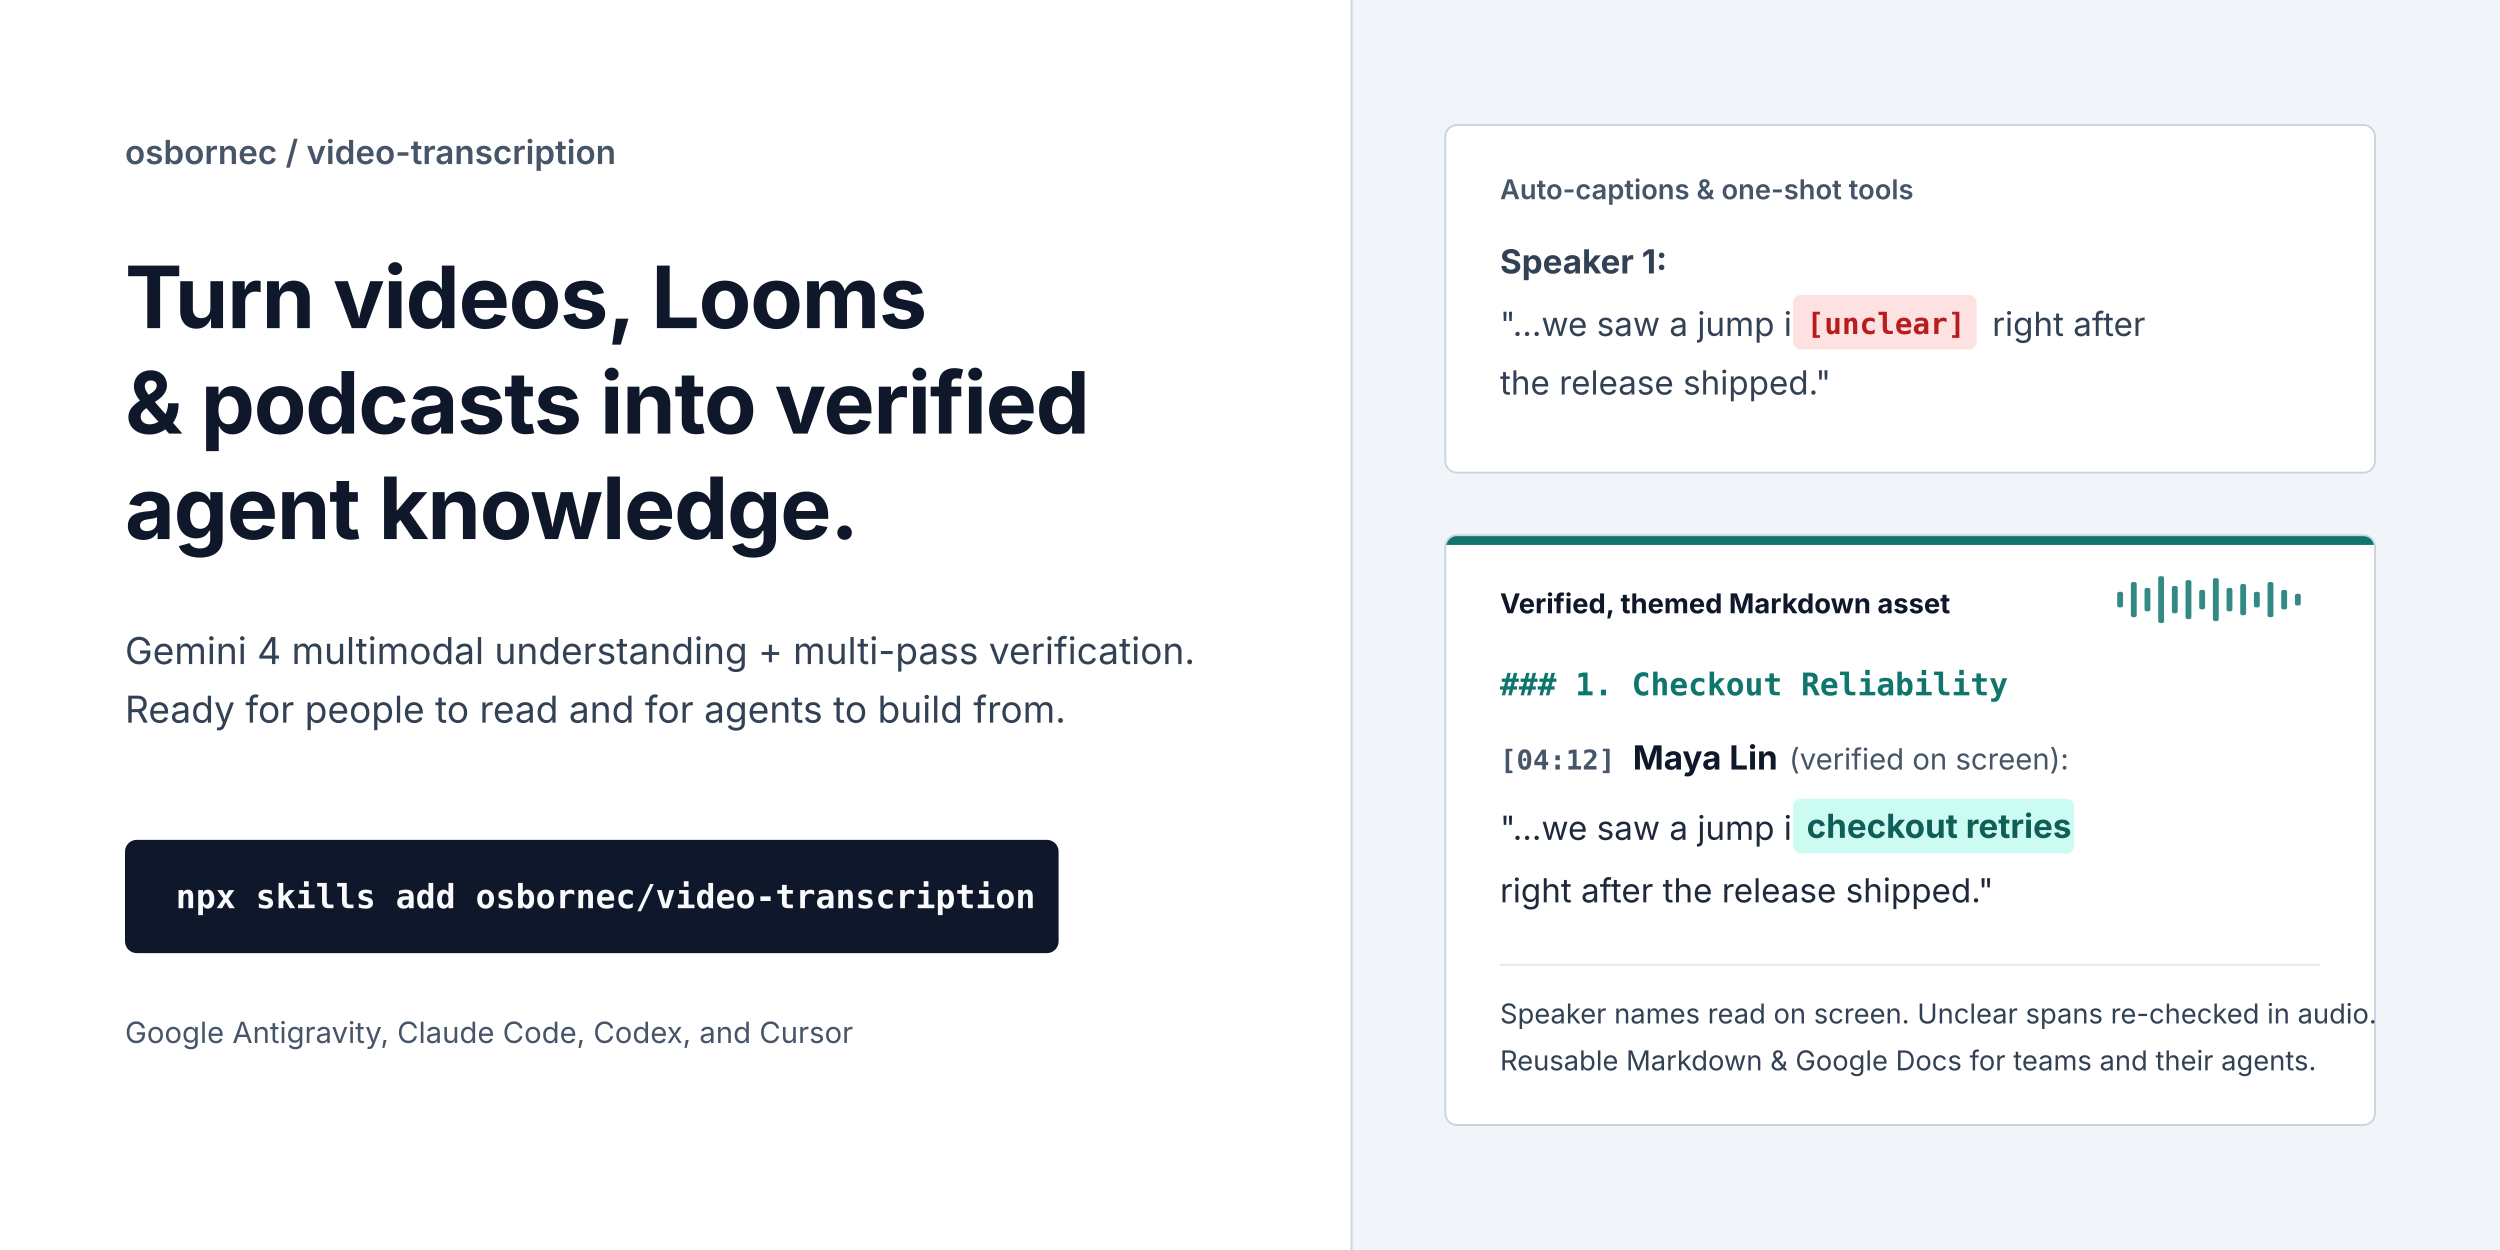
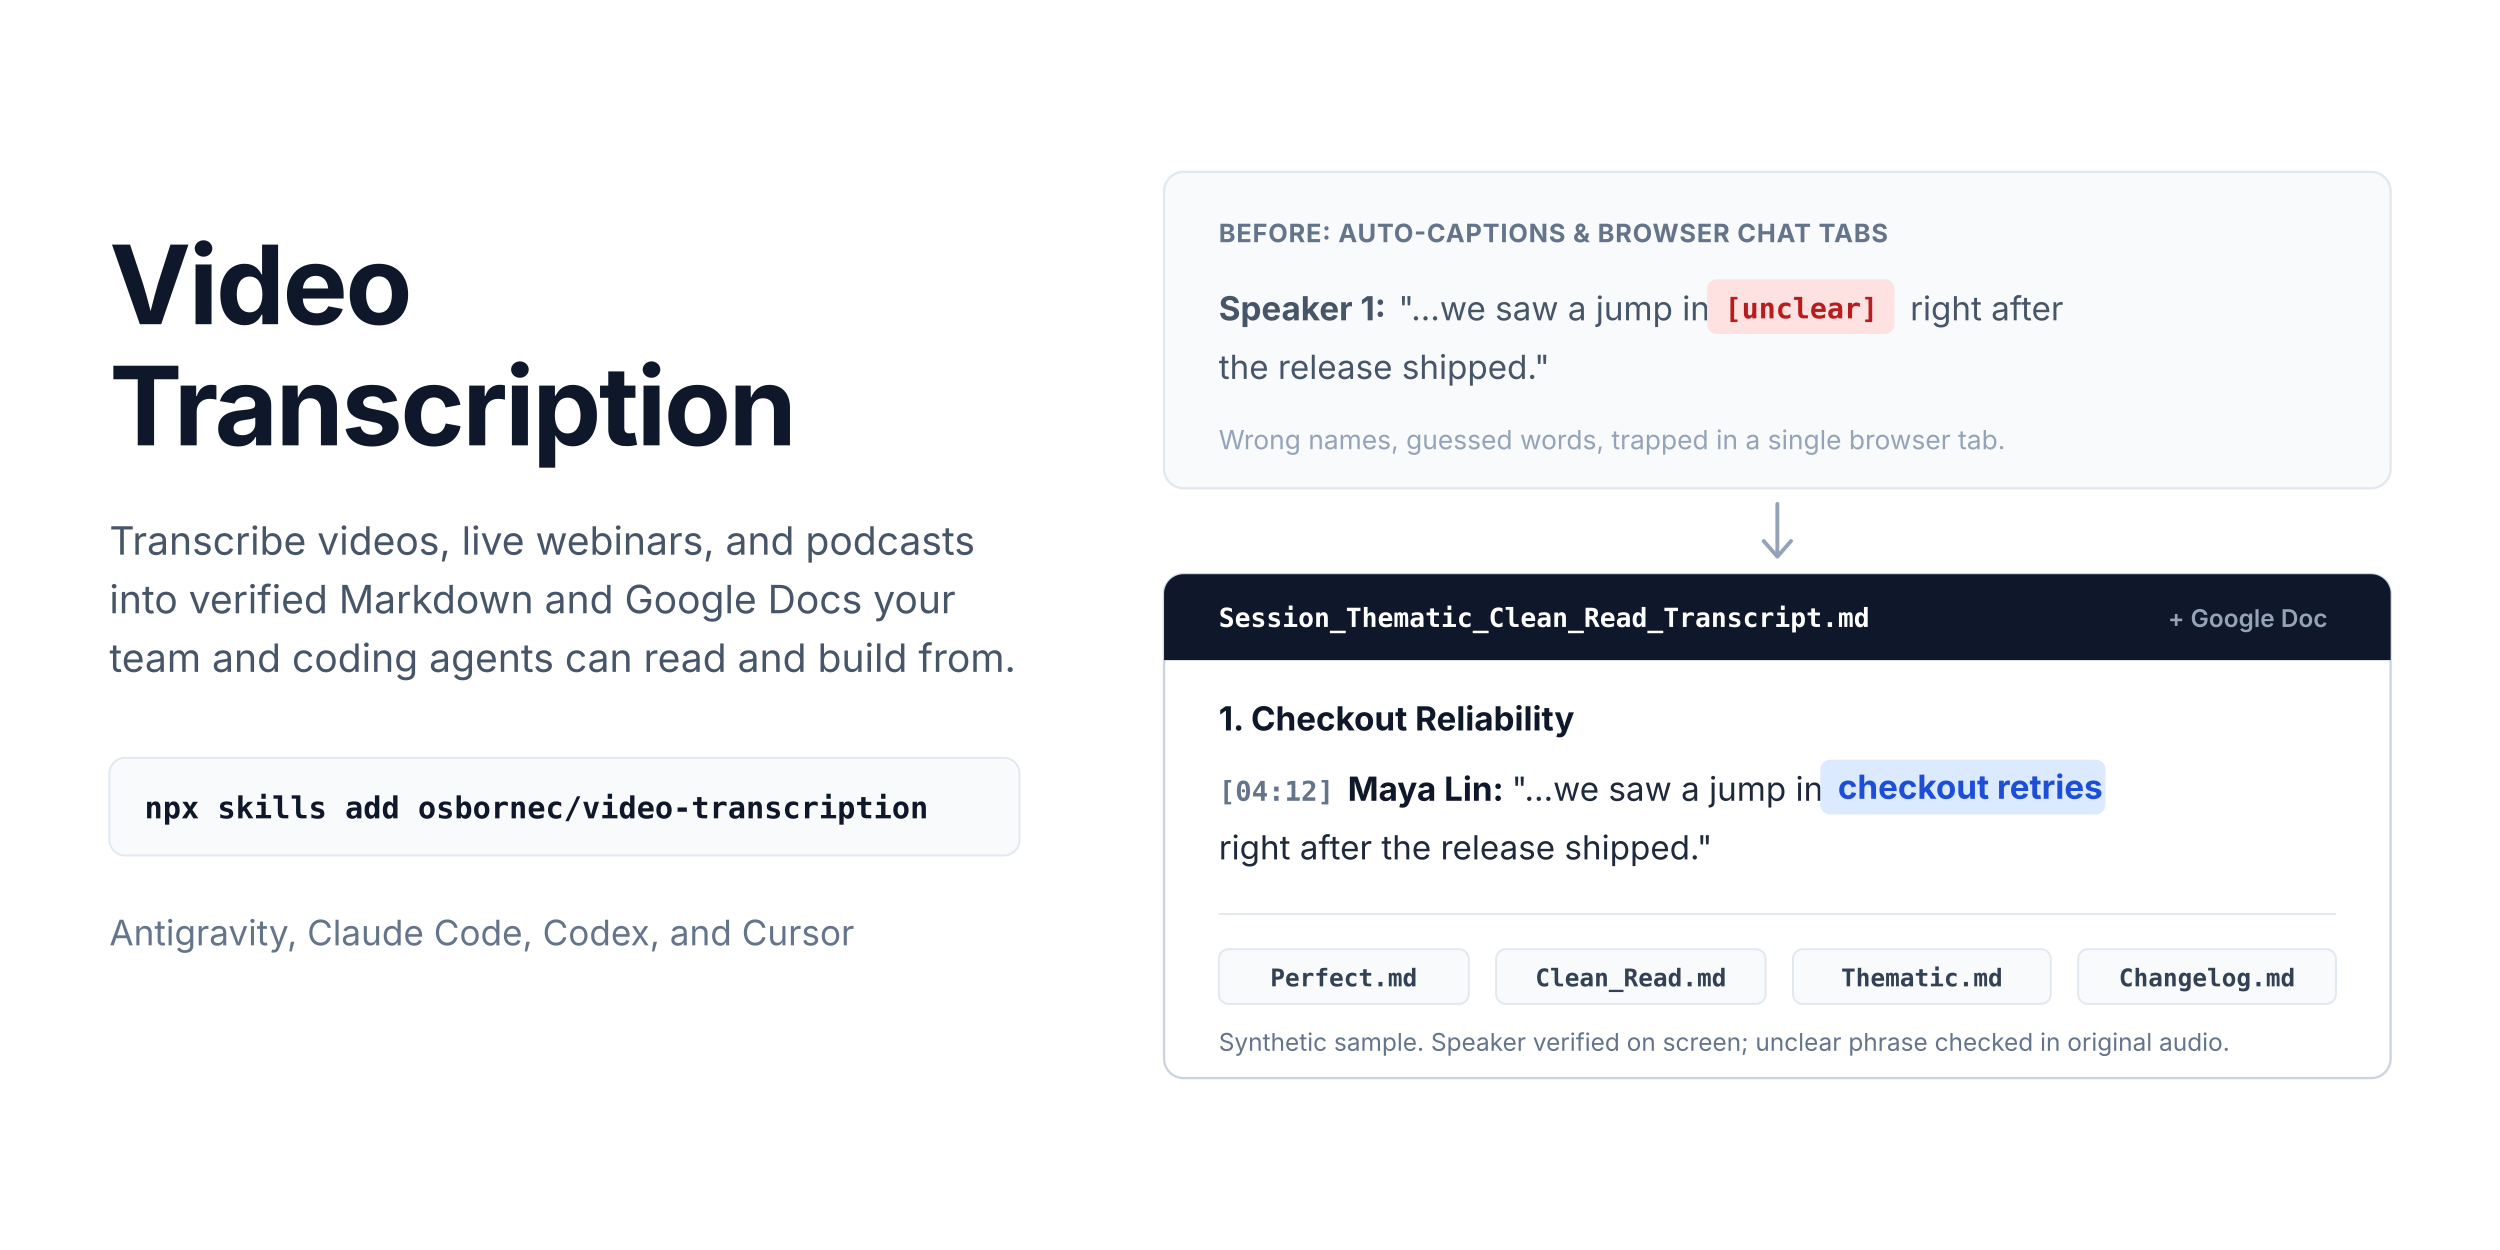
- <svg xmlns="http://www.w3.org/2000/svg" width="1280" height="640" viewBox="0 0 1280 640" role="img" aria-label="osbornec/video-transcription: Turn videos, Looms, and podcasts into verified agent knowledge">
-   <defs>
-     <clipPath id="verified-card-clip">
-       <rect x="740" y="274" width="476" height="302" rx="6" />
-     </clipPath>
-   </defs>
+ <svg xmlns="http://www.w3.org/2000/svg" width="1280" height="640" viewBox="0 0 1280 640" role="img" aria-label="Video Transcription: Transcribe videos, live webinars, and podcasts straight into Markdown and Google Docs">
  <rect width="1280" height="640" fill="#FFFFFF" />
-   <rect x="692" y="0" width="588" height="640" fill="#F1F5F9" />
-   <line x1="692" y1="0" x2="692" y2="640" stroke="#CBD5E1" stroke-width="1" />
-   <text x="64" y="84" fill="#475569" font-family="'IBM Plex Sans', -apple-system, BlinkMacSystemFont, 'Segoe UI', sans-serif" font-size="17" font-weight="600">osbornec / video-transcription</text>
-   <text x="64" y="168" fill="#0F172A" font-family="'IBM Plex Sans', -apple-system, BlinkMacSystemFont, 'Segoe UI', sans-serif" font-size="44" font-weight="700" letter-spacing="-0.6">Turn videos, Looms</text>
-   <text x="64" y="222" fill="#0F172A" font-family="'IBM Plex Sans', -apple-system, BlinkMacSystemFont, 'Segoe UI', sans-serif" font-size="44" font-weight="700" letter-spacing="-0.6">&amp; podcasts into verified</text>
-   <text x="64" y="276" fill="#0F172A" font-family="'IBM Plex Sans', -apple-system, BlinkMacSystemFont, 'Segoe UI', sans-serif" font-size="44" font-weight="700" letter-spacing="-0.6">agent knowledge.</text>
-   <text x="64" y="340" fill="#334155" font-family="'IBM Plex Sans', -apple-system, BlinkMacSystemFont, 'Segoe UI', sans-serif" font-size="19">Gemini 4 multimodal understanding + multi-pass verification.</text>
-   <text x="64" y="370" fill="#334155" font-family="'IBM Plex Sans', -apple-system, BlinkMacSystemFont, 'Segoe UI', sans-serif" font-size="19">Ready for people to read and for agents to build from.</text>
-   <rect x="64" y="430" width="478" height="58" rx="6" fill="#0F172A" />
-   <text x="90" y="465" fill="#F8FAFC" font-family="'IBM Plex Mono', ui-monospace, 'Cascadia Mono', Menlo, monospace" font-size="17" font-weight="600">npx skills add osbornec/video-transcription</text>
-   <text x="64" y="534" fill="#475569" font-family="'IBM Plex Sans', -apple-system, BlinkMacSystemFont, 'Segoe UI', sans-serif" font-size="15">Google Antigravity, Claude Code, Codex, and Cursor</text>
-   <rect x="740" y="64" width="476" height="178" rx="6" fill="#FFFFFF" stroke="#CBD5E1" stroke-width="1" />
-   <text x="768" y="102" fill="#475569" font-family="'IBM Plex Sans', -apple-system, BlinkMacSystemFont, 'Segoe UI', sans-serif" font-size="14" font-weight="600">Auto-captions &amp; one-shot tools</text>
-   <text x="768" y="140" fill="#334155" font-family="'IBM Plex Sans', -apple-system, BlinkMacSystemFont, 'Segoe UI', sans-serif" font-size="17" font-weight="700">Speaker 1:</text>
-   <text x="768" y="172" fill="#334155" font-family="'IBM Plex Sans', -apple-system, BlinkMacSystemFont, 'Segoe UI', sans-serif" font-size="17">"...we saw a jump in</text>
-   <rect x="918" y="151" width="94" height="28" rx="4" fill="#FEE2E2" />
-   <text x="925" y="171" fill="#B91C1C" font-family="'IBM Plex Mono', ui-monospace, 'Cascadia Mono', Menlo, monospace" font-size="15" font-weight="600">[unclear]</text>
-   <text x="1020" y="172" fill="#334155" font-family="'IBM Plex Sans', -apple-system, BlinkMacSystemFont, 'Segoe UI', sans-serif" font-size="17">right after</text>
-   <text x="768" y="202" fill="#334155" font-family="'IBM Plex Sans', -apple-system, BlinkMacSystemFont, 'Segoe UI', sans-serif" font-size="17">the release shipped."</text>
-   <g clip-path="url(#verified-card-clip)">
-     <rect x="740" y="274" width="476" height="302" fill="#FFFFFF" />
-     <rect x="740" y="274" width="476" height="5" fill="#0F766E" />
-   </g>
-   <rect x="740" y="274" width="476" height="302" rx="6" fill="none" stroke="#CBD5E1" stroke-width="1" />
-   <text x="768" y="314" fill="#0F172A" font-family="'IBM Plex Sans', -apple-system, BlinkMacSystemFont, 'Segoe UI', sans-serif" font-size="14" font-weight="700">Verified, themed Markdown asset</text>
-   <g fill="#0F766E" opacity="0.85" aria-hidden="true">
-     <rect x="1084" y="303" width="3" height="8" rx="1" />
-     <rect x="1091" y="298" width="3" height="18" rx="1" />
-     <rect x="1098" y="301" width="3" height="12" rx="1" />
-     <rect x="1105" y="295" width="3" height="24" rx="1" />
-     <rect x="1112" y="300" width="3" height="14" rx="1" />
-     <rect x="1119" y="297" width="3" height="20" rx="1" />
-     <rect x="1126" y="302" width="3" height="10" rx="1" />
-     <rect x="1133" y="296" width="3" height="22" rx="1" />
-     <rect x="1140" y="301" width="3" height="12" rx="1" />
-     <rect x="1147" y="299" width="3" height="16" rx="1" />
-     <rect x="1154" y="303" width="3" height="8" rx="1" />
-     <rect x="1161" y="298" width="3" height="18" rx="1" />
-     <rect x="1168" y="302" width="3" height="10" rx="1" />
-     <rect x="1175" y="304" width="3" height="6" rx="1" />
-   </g>
-   <text x="768" y="356" fill="#0F766E" font-family="'IBM Plex Mono', ui-monospace, 'Cascadia Mono', Menlo, monospace" font-size="16" font-weight="700">### 1. Checkout Reliability</text>
-   <text x="768" y="394" fill="#475569" font-family="'IBM Plex Mono', ui-monospace, 'Cascadia Mono', Menlo, monospace" font-size="14" font-weight="600">[04:12]</text>
-   <text x="836" y="394" fill="#0F172A" font-family="'IBM Plex Sans', -apple-system, BlinkMacSystemFont, 'Segoe UI', sans-serif" font-size="17" font-weight="700">Maya Lin</text>
-   <text x="916" y="394" fill="#475569" font-family="'IBM Plex Sans', -apple-system, BlinkMacSystemFont, 'Segoe UI', sans-serif" font-size="15">(verified on screen):</text>
-   <text x="768" y="430" fill="#1E293B" font-family="'IBM Plex Sans', -apple-system, BlinkMacSystemFont, 'Segoe UI', sans-serif" font-size="17">"...we saw a jump in</text>
-   <rect x="918" y="409" width="144" height="28" rx="4" fill="#CCFBF1" />
-   <text x="925" y="429" fill="#115E59" font-family="'IBM Plex Sans', -apple-system, BlinkMacSystemFont, 'Segoe UI', sans-serif" font-size="17" font-weight="700">checkout retries</text>
-   <text x="768" y="462" fill="#1E293B" font-family="'IBM Plex Sans', -apple-system, BlinkMacSystemFont, 'Segoe UI', sans-serif" font-size="17">right after the release shipped."</text>
-   <line x1="768" y1="494" x2="1188" y2="494" stroke="#E2E8F0" stroke-width="1" />
-   <text x="768" y="524" fill="#334155" font-family="'IBM Plex Sans', -apple-system, BlinkMacSystemFont, 'Segoe UI', sans-serif" font-size="14">Speaker names read on screen. Unclear spans re-checked in audio.</text>
-   <text x="768" y="548" fill="#334155" font-family="'IBM Plex Sans', -apple-system, BlinkMacSystemFont, 'Segoe UI', sans-serif" font-size="14">Reusable Markdown &amp; Google Docs for teams and their agents.</text>
+   <text x="56" y="166" fill="#0F172A" font-family="'Inter', -apple-system, BlinkMacSystemFont, 'Segoe UI', sans-serif" font-size="56" font-weight="700" letter-spacing="-1.2">Video</text>
+   <text x="56" y="228" fill="#0F172A" font-family="'Inter', -apple-system, BlinkMacSystemFont, 'Segoe UI', sans-serif" font-size="56" font-weight="700" letter-spacing="-1.2">Transcription</text>
+   <text x="56" y="284" fill="#475569" font-family="'Inter', -apple-system, BlinkMacSystemFont, 'Segoe UI', sans-serif" font-size="20">Transcribe videos, live webinars, and podcasts</text>
+   <text x="56" y="314" fill="#475569" font-family="'Inter', -apple-system, BlinkMacSystemFont, 'Segoe UI', sans-serif" font-size="20">into verified Markdown and Google Docs your</text>
+   <text x="56" y="344" fill="#475569" font-family="'Inter', -apple-system, BlinkMacSystemFont, 'Segoe UI', sans-serif" font-size="20">team and coding agents can read and build from.</text>
+   <rect x="56" y="388" width="466" height="50" rx="8" fill="#F8FAFC" stroke="#E2E8F0" stroke-width="1" />
+   <text x="74" y="419" fill="#0F172A" font-family="'IBM Plex Mono', ui-monospace, 'Cascadia Mono', Menlo, monospace" font-size="15.5" font-weight="600">npx skills add osbornec/video-transcription</text>
+   <text x="56" y="484" fill="#64748B" font-family="'Inter', -apple-system, BlinkMacSystemFont, 'Segoe UI', sans-serif" font-size="18">Antigravity, Claude Code, Codex, and Cursor</text>
+   <rect x="596" y="88" width="628" height="162" rx="10" fill="#F8FAFC" stroke="#E2E8F0" stroke-width="1.2" />
+   <text x="624" y="124" fill="#64748B" font-family="'Inter', -apple-system, BlinkMacSystemFont, 'Segoe UI', sans-serif" font-size="13" font-weight="700" letter-spacing="0.4">BEFORE: AUTO-CAPTIONS &amp; BROWSER CHAT TABS</text>
+   <text x="624" y="164" fill="#475569" font-family="'Inter', -apple-system, BlinkMacSystemFont, 'Segoe UI', sans-serif" font-size="17" font-weight="700">Speaker 1:</text>
+   <text x="716" y="164" fill="#475569" font-family="'Inter', -apple-system, BlinkMacSystemFont, 'Segoe UI', sans-serif" font-size="17">"...we saw a jump in</text>
+   <rect x="874" y="143" width="96" height="28" rx="5" fill="#FEE2E2" />
+   <text x="883" y="163" fill="#B91C1C" font-family="'IBM Plex Mono', ui-monospace, 'Cascadia Mono', Menlo, monospace" font-size="14.5" font-weight="600">[unclear]</text>
+   <text x="978" y="164" fill="#475569" font-family="'Inter', -apple-system, BlinkMacSystemFont, 'Segoe UI', sans-serif" font-size="17">right after</text>
+   <text x="624" y="194" fill="#475569" font-family="'Inter', -apple-system, BlinkMacSystemFont, 'Segoe UI', sans-serif" font-size="17">the release shipped."</text>
+   <text x="624" y="230" fill="#94A3B8" font-family="'Inter', -apple-system, BlinkMacSystemFont, 'Segoe UI', sans-serif" font-size="13.5">Wrong names, guessed words, trapped in a single browser tab.</text>
+   <line x1="910" y1="258" x2="910" y2="284" stroke="#94A3B8" stroke-width="2" stroke-linecap="round" />
+   <polyline points="903,277 910,285 917,277" fill="none" stroke="#94A3B8" stroke-width="2" stroke-linecap="round" stroke-linejoin="round" />
+   <rect x="596" y="294" width="628" height="258" rx="10" fill="#FFFFFF" stroke="#CBD5E1" stroke-width="1.2" />
+   <path d="M606 294 H1214 A10 10 0 0 1 1224 304 V338 H596 V304 A10 10 0 0 1 606 294 Z" fill="#0F172A" />
+   <text x="624" y="321" fill="#FFFFFF" font-family="'IBM Plex Mono', ui-monospace, 'Cascadia Mono', Menlo, monospace" font-size="13.5" font-weight="600">Session_Thematic_Clean_Read_Transcript.md</text>
+   <text x="1110" y="321" fill="#94A3B8" font-family="'Inter', -apple-system, BlinkMacSystemFont, 'Segoe UI', sans-serif" font-size="12.5" font-weight="600">+ Google Doc</text>
+   <text x="624" y="374" fill="#0F172A" font-family="'Inter', -apple-system, BlinkMacSystemFont, 'Segoe UI', sans-serif" font-size="17" font-weight="700">1. Checkout Reliability</text>
+   <text x="624" y="410" fill="#64748B" font-family="'IBM Plex Mono', ui-monospace, 'Cascadia Mono', Menlo, monospace" font-size="14" font-weight="600">[04:12]</text>
+   <text x="690" y="410" fill="#0F172A" font-family="'Inter', -apple-system, BlinkMacSystemFont, 'Segoe UI', sans-serif" font-size="17" font-weight="700">Maya Lin:</text>
+   <text x="774" y="410" fill="#1E293B" font-family="'Inter', -apple-system, BlinkMacSystemFont, 'Segoe UI', sans-serif" font-size="17">"...we saw a jump in</text>
+   <rect x="932" y="389" width="146" height="28" rx="5" fill="#DBEAFE" />
+   <text x="941" y="409" fill="#1D4ED8" font-family="'Inter', -apple-system, BlinkMacSystemFont, 'Segoe UI', sans-serif" font-size="17" font-weight="700">checkout retries</text>
+   <text x="624" y="440" fill="#1E293B" font-family="'Inter', -apple-system, BlinkMacSystemFont, 'Segoe UI', sans-serif" font-size="17">right after the release shipped."</text>
+   <line x1="624" y1="468" x2="1196" y2="468" stroke="#E2E8F0" stroke-width="1" />
+   <rect x="624" y="486" width="128" height="28" rx="5" fill="#F8FAFC" stroke="#E2E8F0" stroke-width="1" />
+   <text x="688" y="505" text-anchor="middle" fill="#334155" font-family="'IBM Plex Mono', ui-monospace, 'Cascadia Mono', Menlo, monospace" font-size="12.5" font-weight="600">Perfect.md</text>
+   <rect x="766" y="486" width="138" height="28" rx="5" fill="#F8FAFC" stroke="#E2E8F0" stroke-width="1" />
+   <text x="835" y="505" text-anchor="middle" fill="#334155" font-family="'IBM Plex Mono', ui-monospace, 'Cascadia Mono', Menlo, monospace" font-size="12.5" font-weight="600">Clean_Read.md</text>
+   <rect x="918" y="486" width="132" height="28" rx="5" fill="#F8FAFC" stroke="#E2E8F0" stroke-width="1" />
+   <text x="984" y="505" text-anchor="middle" fill="#334155" font-family="'IBM Plex Mono', ui-monospace, 'Cascadia Mono', Menlo, monospace" font-size="12.5" font-weight="600">Thematic.md</text>
+   <rect x="1064" y="486" width="132" height="28" rx="5" fill="#F8FAFC" stroke="#E2E8F0" stroke-width="1" />
+   <text x="1130" y="505" text-anchor="middle" fill="#334155" font-family="'IBM Plex Mono', ui-monospace, 'Cascadia Mono', Menlo, monospace" font-size="12.5" font-weight="600">Changelog.md</text>
+   <text x="624" y="538" fill="#64748B" font-family="'Inter', -apple-system, BlinkMacSystemFont, 'Segoe UI', sans-serif" font-size="12.5">Synthetic sample. Speaker verified on screen; unclear phrase checked in original audio.</text>
</svg>
